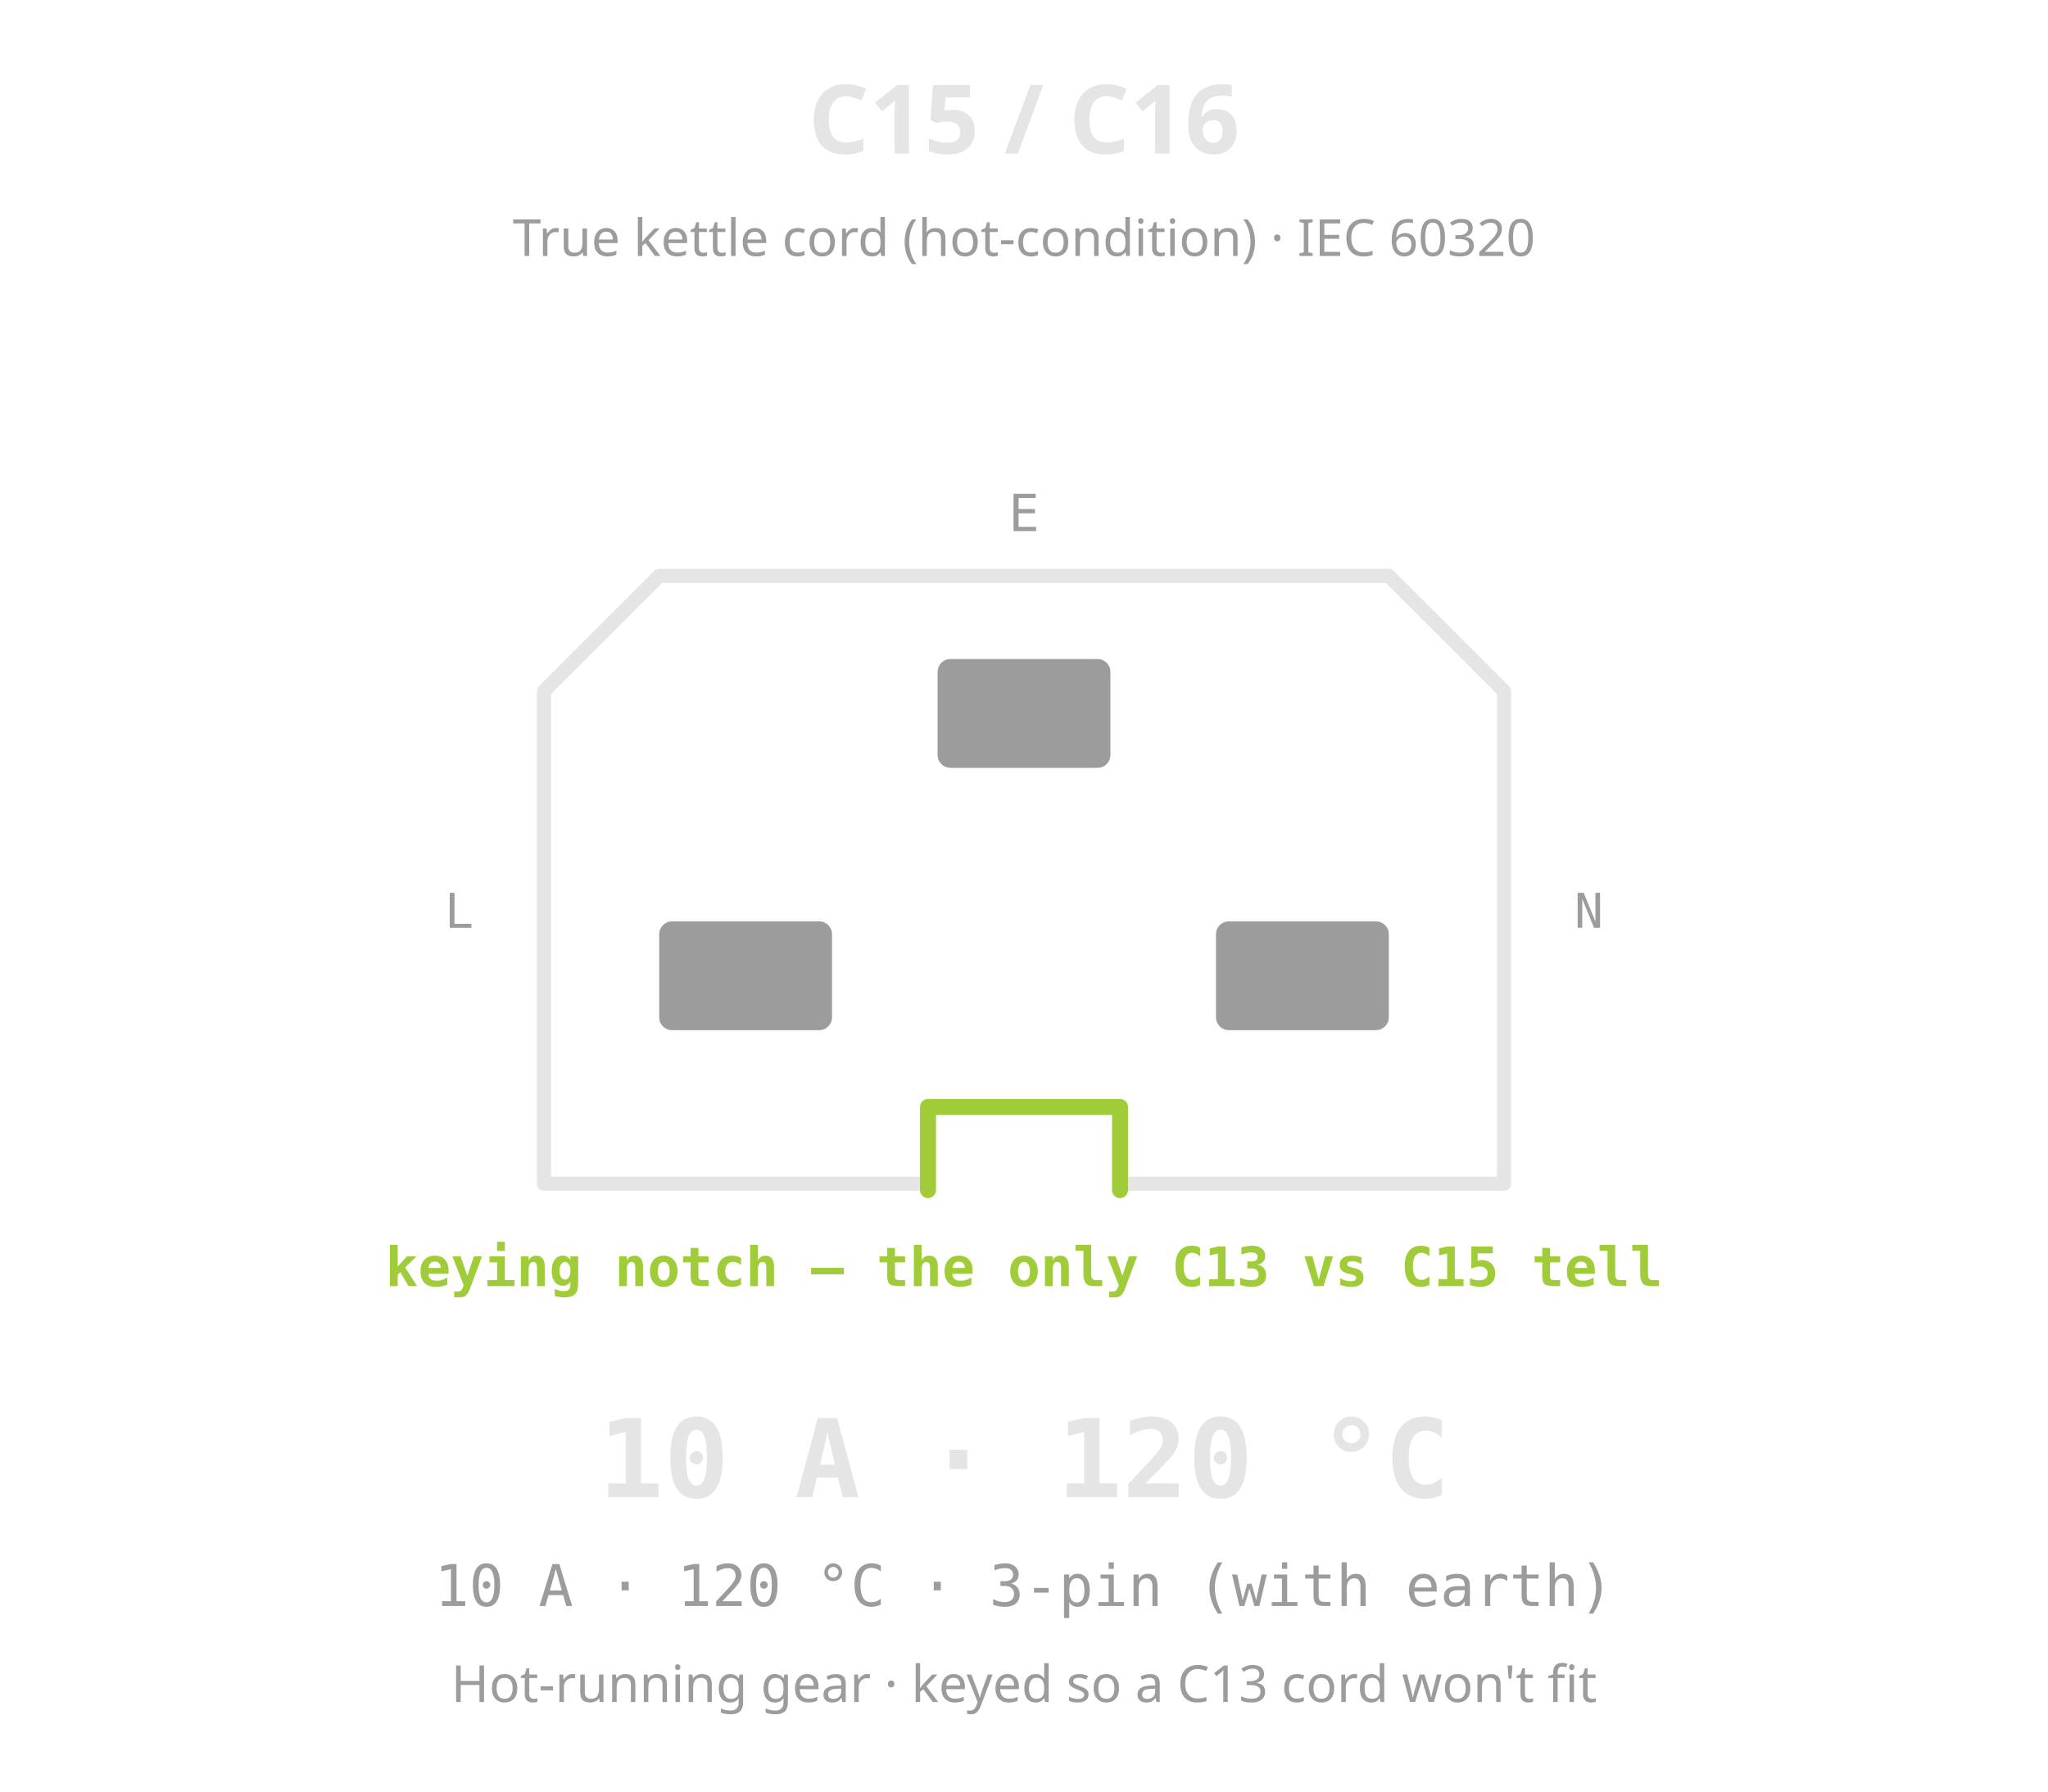
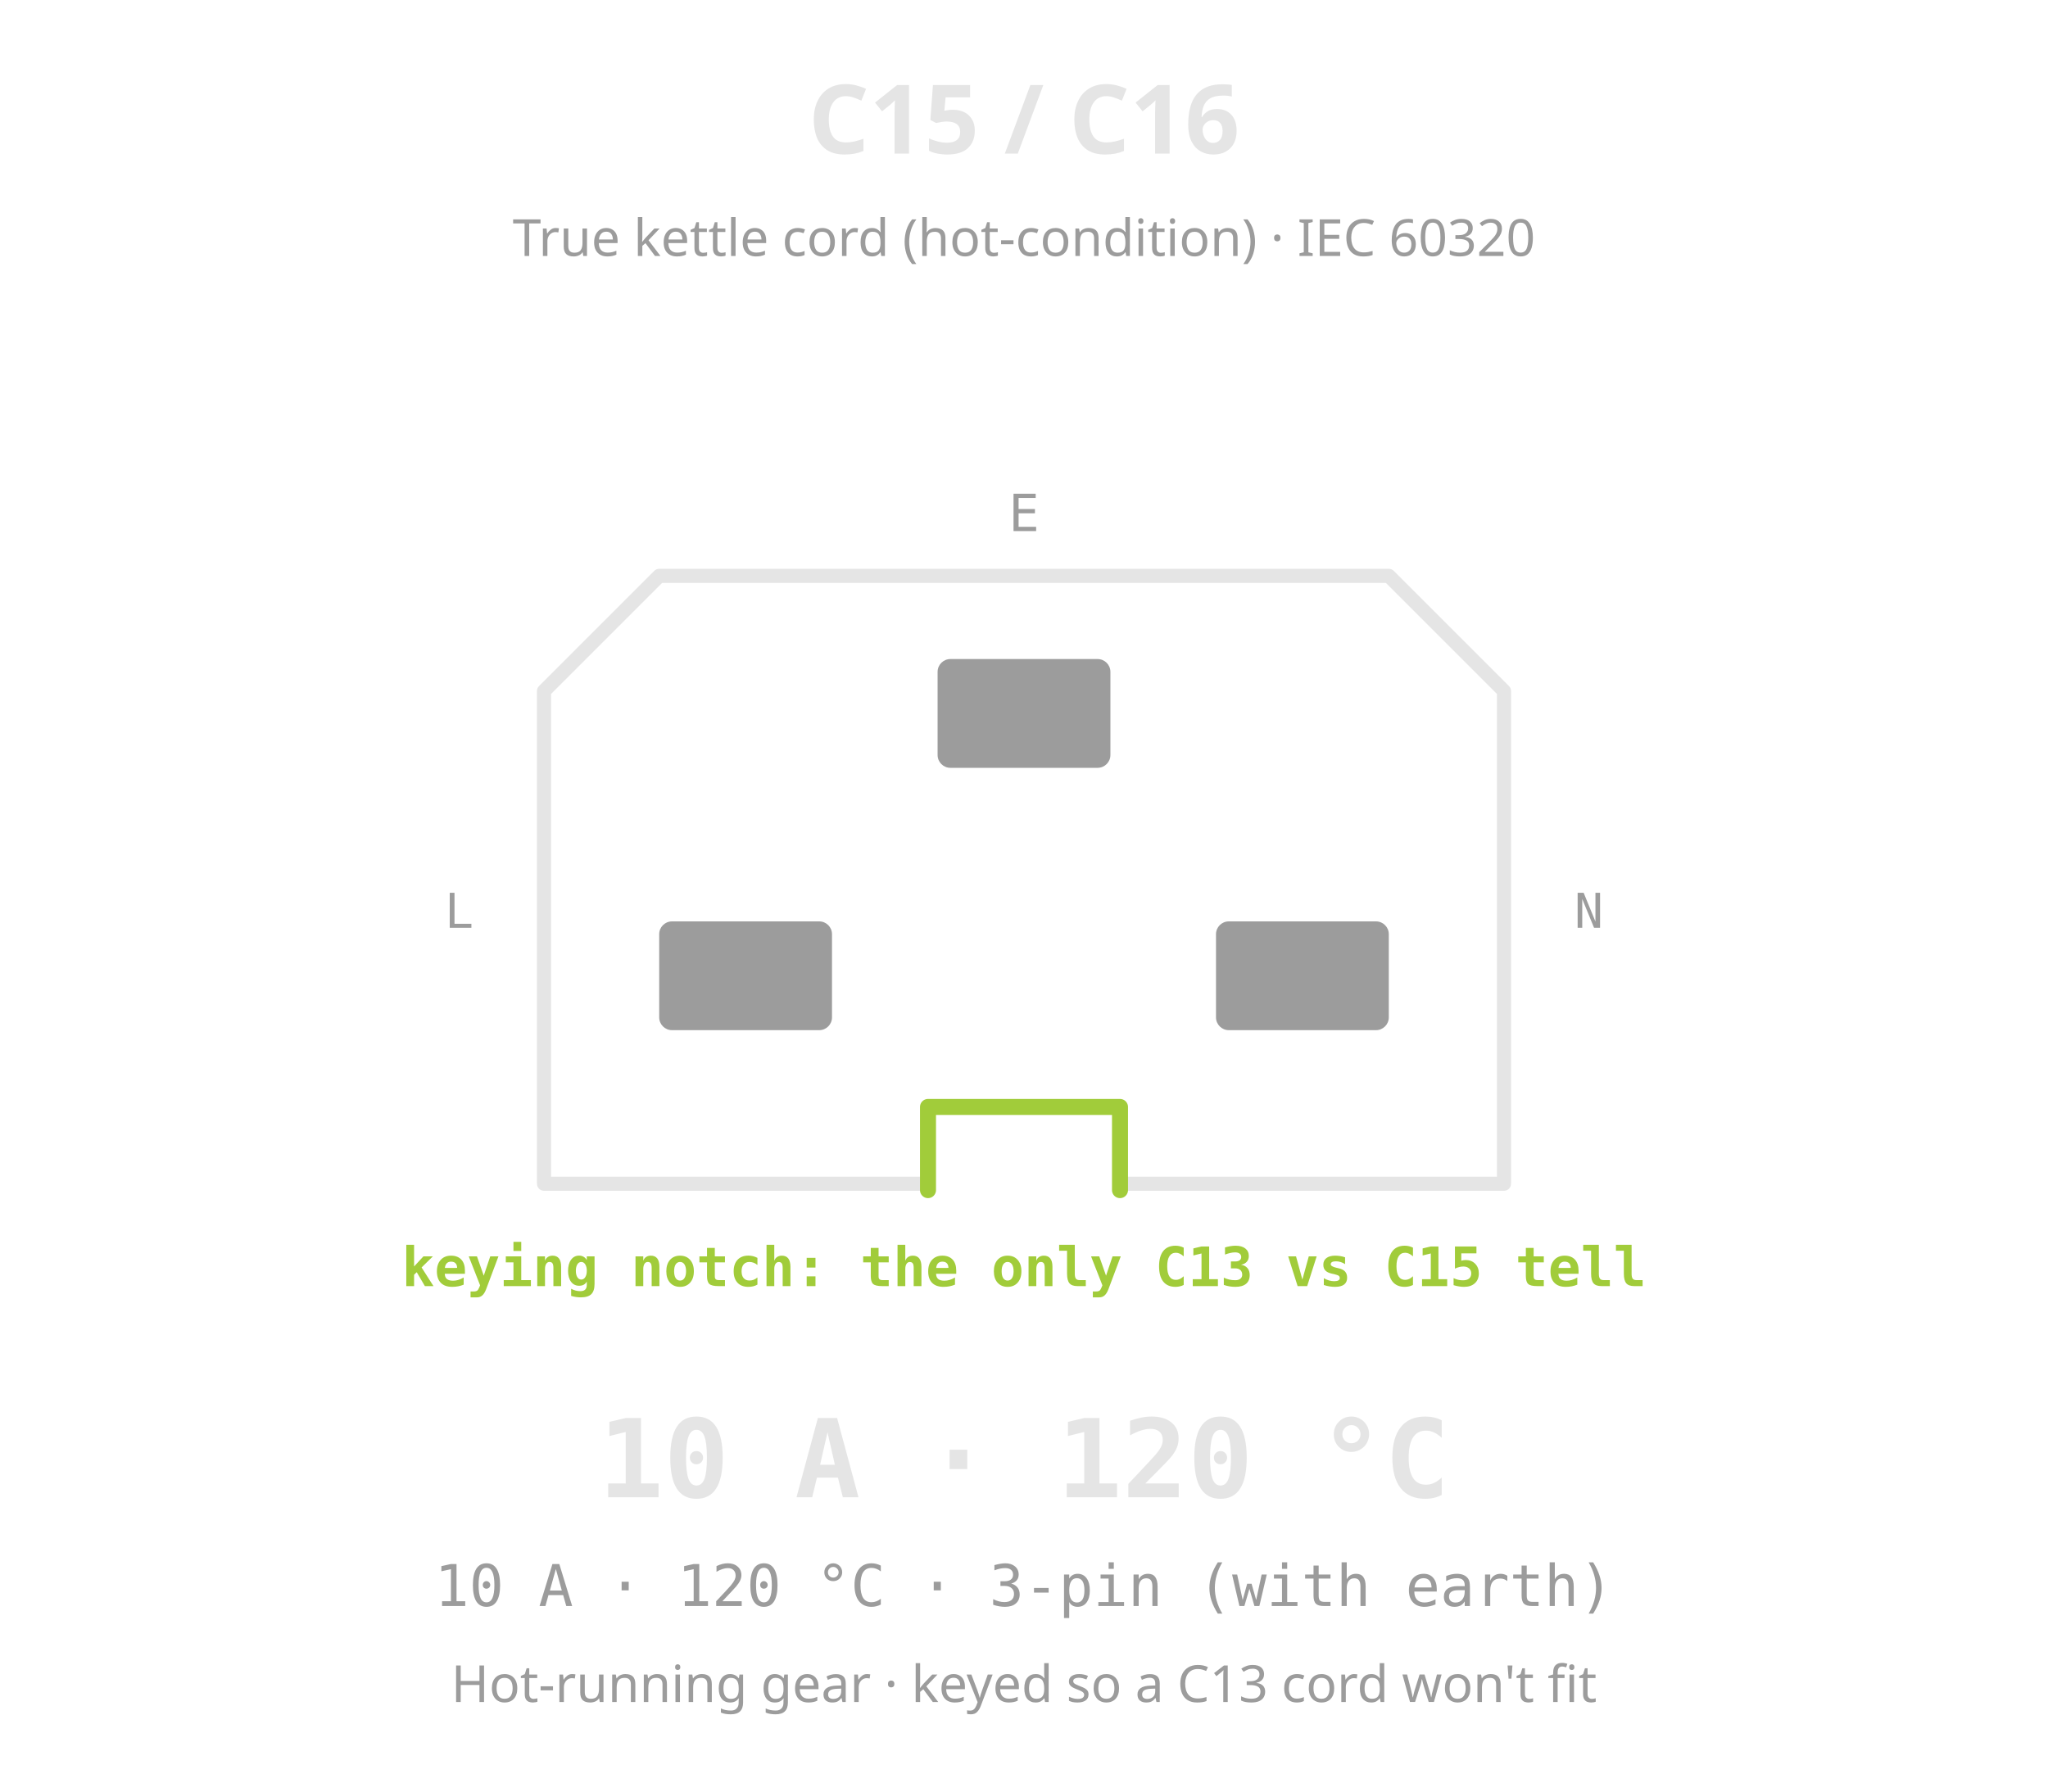
<svg xmlns="http://www.w3.org/2000/svg" viewBox="0 0 640 560" width="640" height="560" font-family="IBM Plex Sans, sans-serif" fill="none">
  <text x="320" y="48" fill="#E5E5E5" font-size="30" font-weight="600" text-anchor="middle">C15 / C16</text>
  <text x="320" y="80" fill="#9C9C9C" font-size="16" font-weight="500" text-anchor="middle">True kettle cord (hot-condition) · IEC 60320</text>
  <path d="M 206 180            L 434 180            L 470 216            L 470 370            L 350 370            L 350 346            L 290 346            L 290 370            L 170 370            L 170 216 Z" stroke="#E5E5E5" stroke-width="4.4" stroke-linejoin="round" />
  <path d="M 290 372 L 290 346 L 350 346 L 350 372" stroke="#A1CC3A" stroke-width="5" stroke-linejoin="round" stroke-linecap="round" />
  <rect x="293" y="206" width="54" height="34" rx="4" fill="#9C9C9C" />
  <rect x="206" y="288" width="54" height="34" rx="4" fill="#9C9C9C" />
  <rect x="380" y="288" width="54" height="34" rx="4" fill="#9C9C9C" />
  <text x="320" y="166" fill="#9C9C9C" font-size="16" font-weight="500" text-anchor="middle" font-family="DM Mono, monospace">E</text>
  <text x="148" y="290" fill="#9C9C9C" font-size="15" font-weight="500" text-anchor="end" font-family="DM Mono, monospace">L</text>
  <text x="492" y="290" fill="#9C9C9C" font-size="15" font-weight="500" text-anchor="start" font-family="DM Mono, monospace">N</text>
-   <text x="320" y="402" fill="#A1CC3A" font-size="17" font-weight="600" text-anchor="middle" font-family="DM Mono, monospace">keying notch — the only C13 vs C15 tell</text>
+   <text x="320" y="402" fill="#A1CC3A" font-size="17" font-weight="600" text-anchor="middle" font-family="DM Mono, monospace">keying notch: the only C13 vs C15 tell</text>
  <text x="320" y="468" fill="#E5E5E5" font-size="34" font-weight="600" text-anchor="middle" font-family="DM Mono, monospace">10 A · 120 °C</text>
  <text x="320" y="502" fill="#9C9C9C" font-size="18" font-weight="500" text-anchor="middle" font-family="DM Mono, monospace">10 A · 120 °C · 3-pin (with earth)</text>
  <text x="320" y="532" fill="#9C9C9C" font-size="16" font-weight="500" text-anchor="middle">Hot-running gear · keyed so a C13 cord won't fit</text>
</svg>
